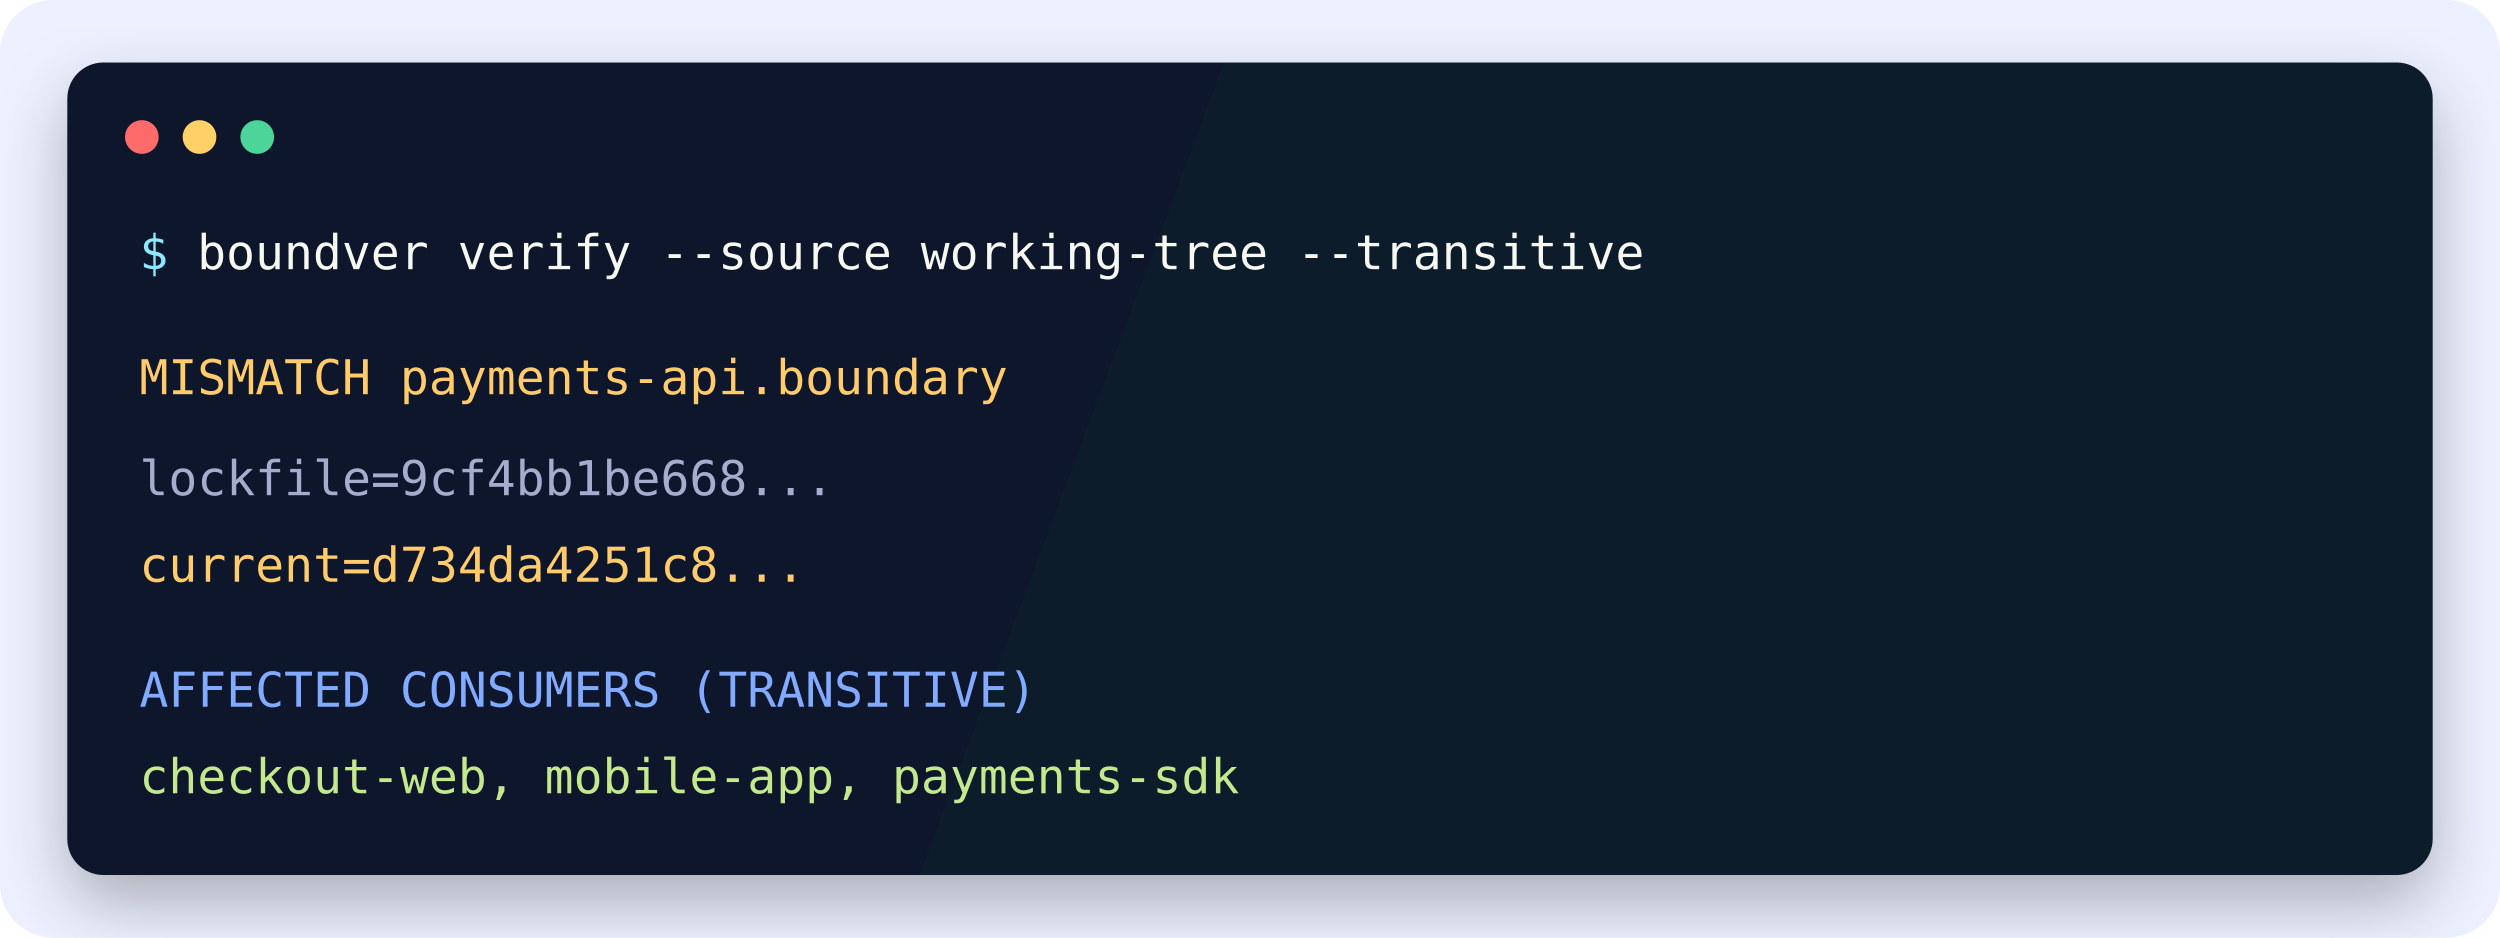
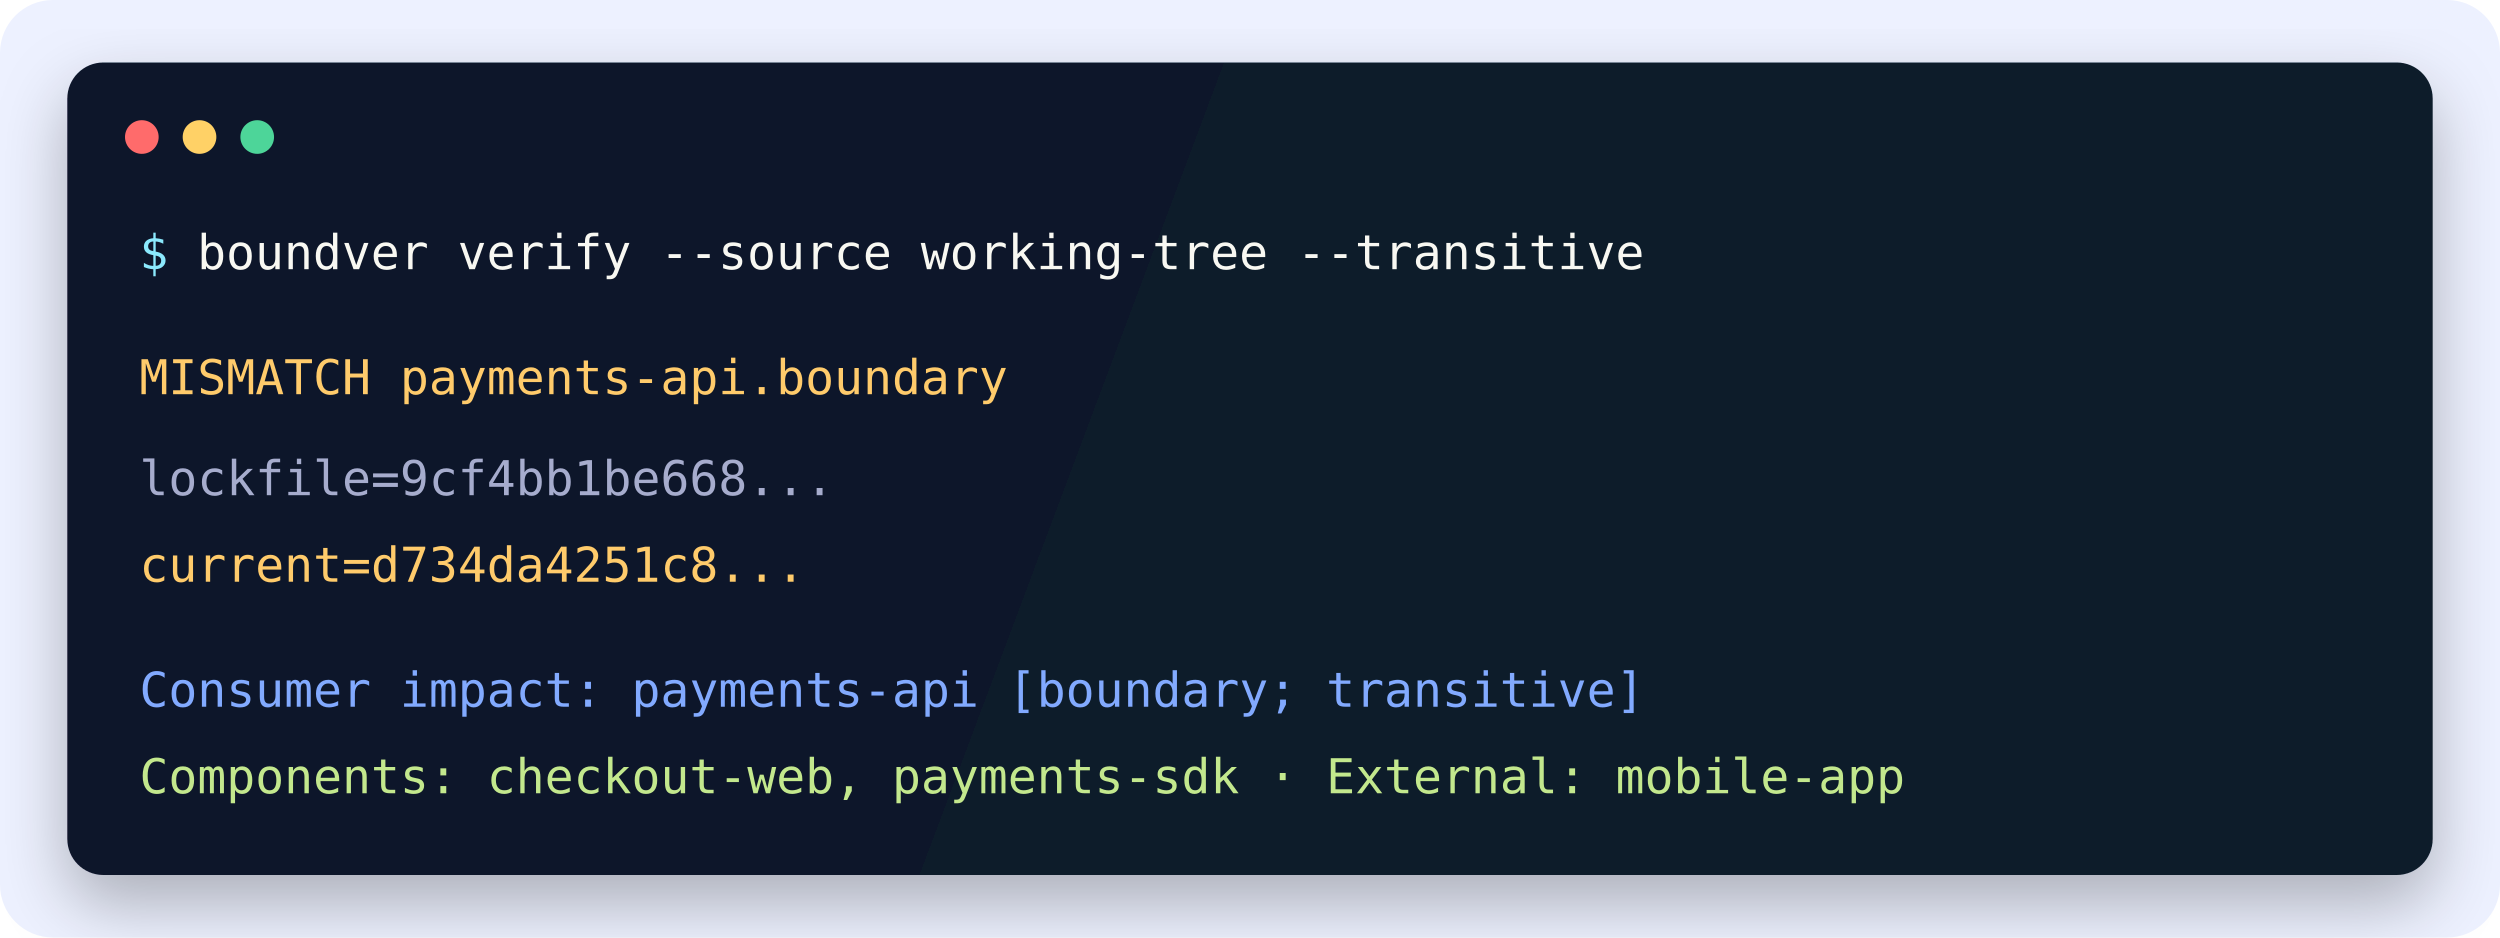
<svg xmlns="http://www.w3.org/2000/svg" viewBox="0 0 1040 390" role="img" aria-labelledby="title desc">
  <defs>
    <linearGradient id="bg" x1="0" y1="0" x2="1040" y2="390" gradientUnits="userSpaceOnUse">
      <stop stop-color="#11162c" />
      <stop offset="1" stop-color="#101e29" />
    </linearGradient>
    <filter id="shadow" x="-10%" y="-10%" width="120%" height="130%">
      <feDropShadow dx="0" dy="12" stdDeviation="14" flood-opacity=".28" />
    </filter>
  </defs>
  <rect width="1040" height="390" rx="22" fill="#edf1ff" />
  <rect x="28" y="26" width="984" height="338" rx="15" fill="url(#bg)" filter="url(#shadow)" />
  <circle cx="59" cy="57" r="7" fill="#ff6b6b" />
  <circle cx="83" cy="57" r="7" fill="#ffd166" />
  <circle cx="107" cy="57" r="7" fill="#4dd599" />
  <g font-family="ui-monospace, SFMono-Regular, Consolas, monospace" font-size="20">
    <text x="58" y="112" fill="#8be9fd">$</text>
    <text x="82" y="112" fill="#f8f8f2">boundver verify --source working-tree --transitive</text>
    <text x="58" y="164" fill="#ffcb6b">MISMATCH payments-api.boundary</text>
    <text x="58" y="206" fill="#a6accd">lockfile=9cf4bb1be668...</text>
    <text x="58" y="242" fill="#ffcb6b">current=d734da4251c8...</text>
-     <text x="58" y="294" fill="#82aaff">AFFECTED CONSUMERS (TRANSITIVE)</text>
-     <text x="58" y="330" fill="#c3e88d">checkout-web, mobile-app, payments-sdk</text>
+     <text x="58" y="294" fill="#82aaff">Consumer impact: payments-api [boundary; transitive]</text>
+     <text x="58" y="330" fill="#c3e88d">Components: checkout-web, payments-sdk · External: mobile-app</text>
  </g>
</svg>
